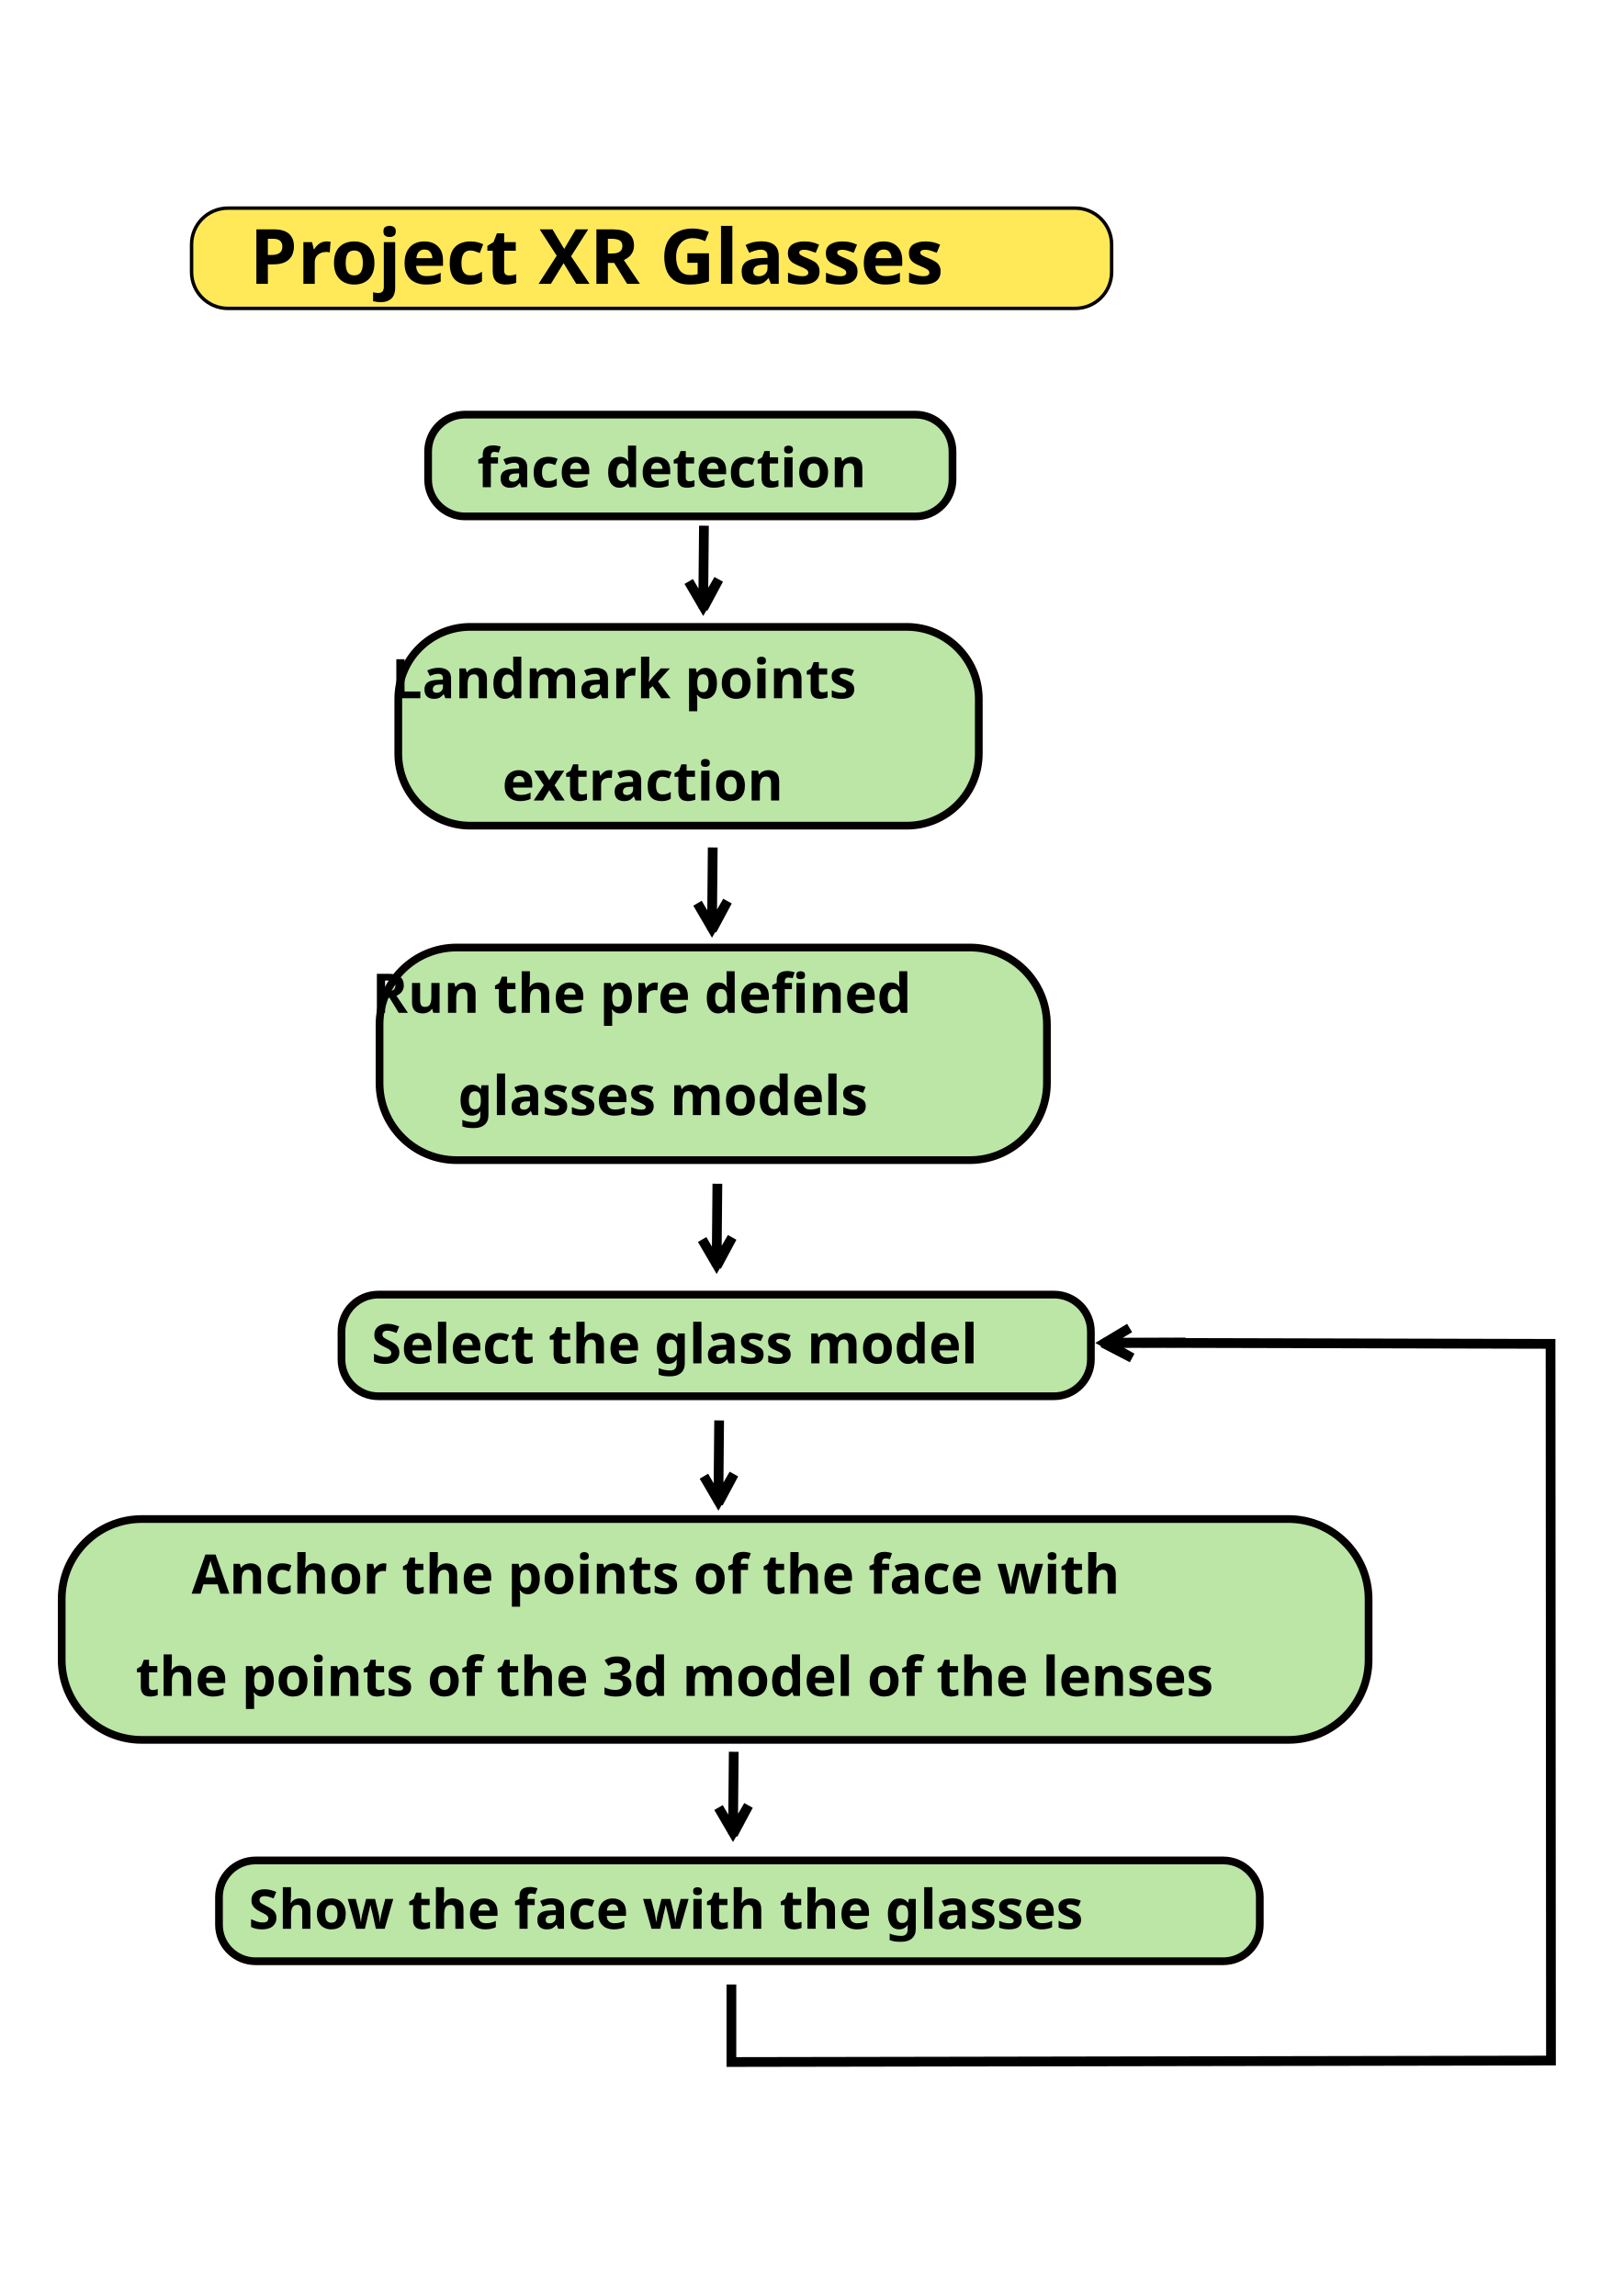
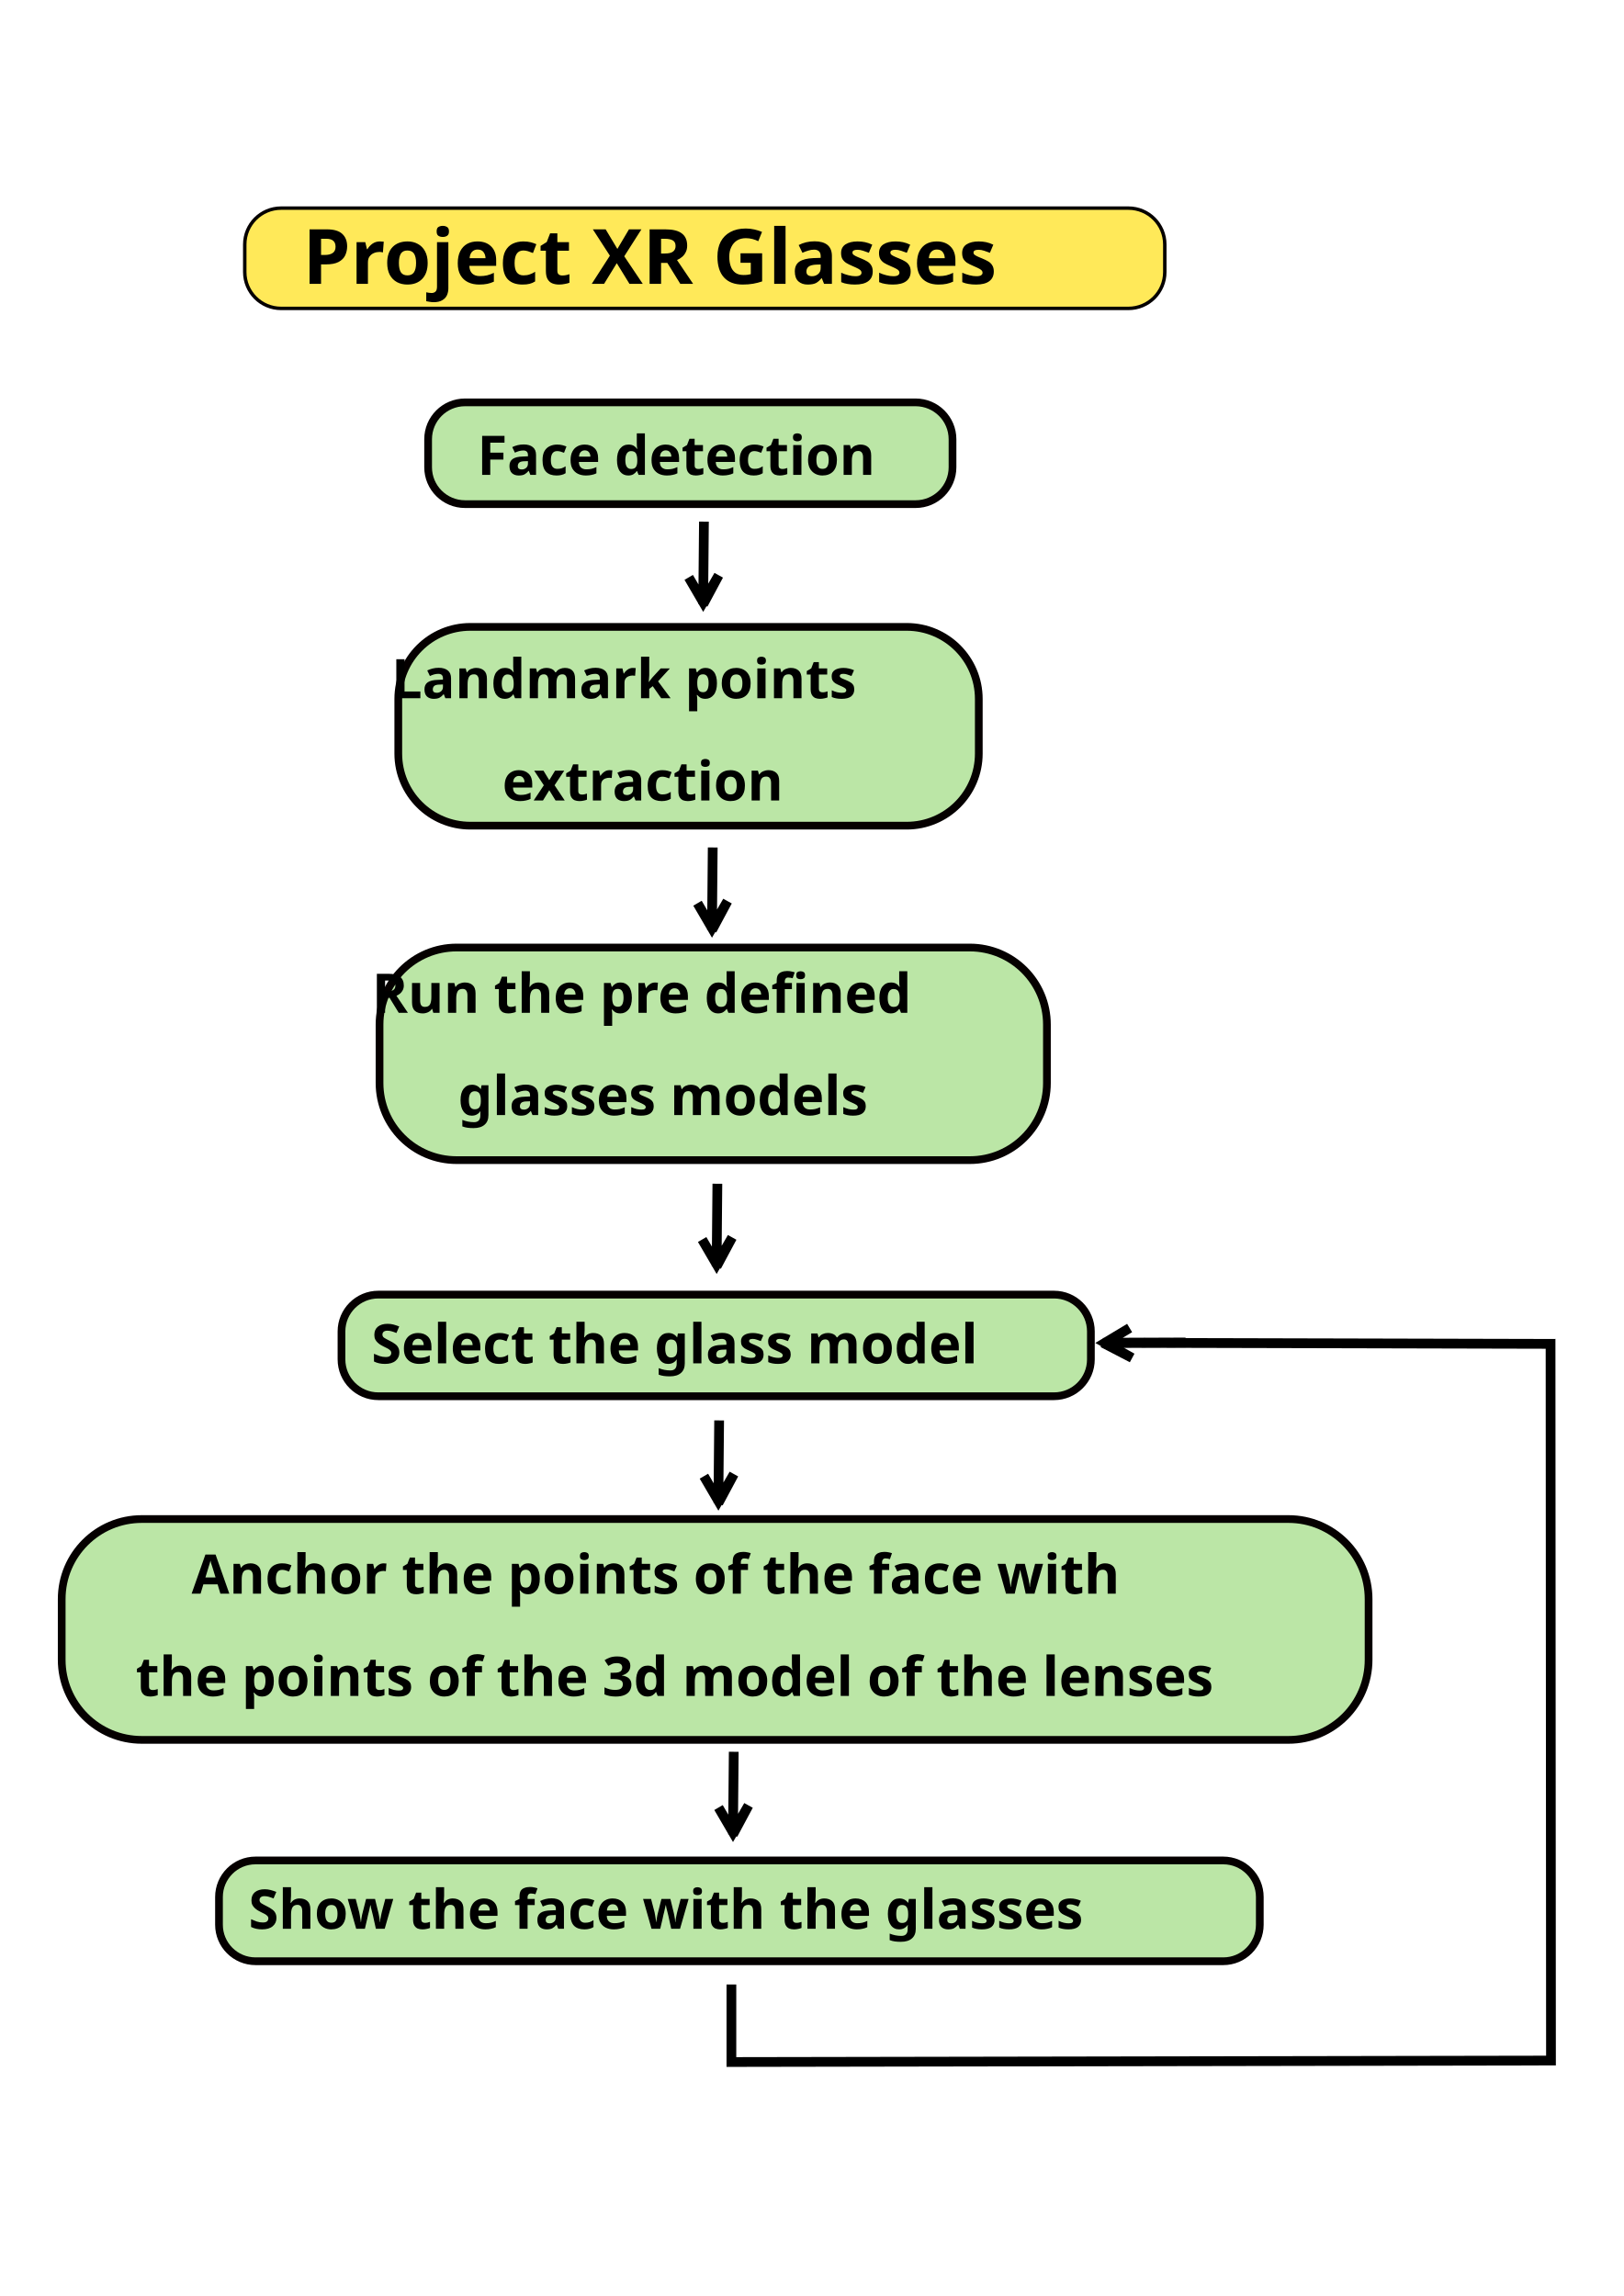
<svg xmlns="http://www.w3.org/2000/svg" width="210mm" height="297mm" viewBox="0 0 210 297" version="1.1" id="svg8">
  <defs id="defs2" />
  <g id="layer1">
    <text xml:space="preserve" style="font-style:normal;font-weight:normal;font-size:10.583px;line-height:1.25;font-family:sans-serif;letter-spacing:0px;word-spacing:0px;fill:#000000;fill-opacity:1;stroke:none;stroke-width:0.5;stroke-miterlimit:4;stroke-dasharray:none" x="20.847" y="150.804" id="text835">
      <tspan id="tspan833" x="20.847" y="160.167" style="stroke-width:0.5;stroke-miterlimit:4;stroke-dasharray:none" />
    </text>
-     <rect style="fill:#ffe014;fill-opacity:0.707;stroke:#050000;stroke-width:0.446;stroke-miterlimit:4;stroke-dasharray:none;stroke-dashoffset:0;stroke-opacity:1" id="rect911-9-7-0-9-3-6-0" width="118.993" height="12.972" x="24.776" y="26.922" ry="4.702" />
-     <text xml:space="preserve" style="font-style:normal;font-weight:normal;font-size:10.583px;line-height:1.25;font-family:sans-serif;letter-spacing:0px;word-spacing:0px;fill:#000000;fill-opacity:1;stroke:none;stroke-width:0.5;stroke-miterlimit:4;stroke-dasharray:none" x="32.271" y="36.716" id="text817-6">
-       <tspan id="tspan815-2" x="32.271" y="36.716" style="font-style:normal;font-variant:normal;font-weight:bold;font-stretch:normal;font-size:9.878px;line-height:20;font-family:sans-serif;-inkscape-font-specification:'sans-serif Bold';stroke-width:0.5;stroke-miterlimit:4;stroke-dasharray:none">Project XR Glasses</tspan>
-       <tspan x="32.271" y="142.292" style="stroke-width:0.5;stroke-miterlimit:4;stroke-dasharray:none" id="tspan819-6" />
+     <rect style="fill:#ffe014;fill-opacity:0.707;stroke:#050000;stroke-width:0.446;stroke-miterlimit:4;stroke-dasharray:none;stroke-dashoffset:0;stroke-opacity:1" id="rect911-9-7-0-9-3-6-0" width="118.993" height="12.972" x="31.655" y="26.922" ry="4.702" />
+     <text xml:space="preserve" style="font-style:normal;font-weight:normal;font-size:10.583px;line-height:1.25;font-family:sans-serif;letter-spacing:0px;word-spacing:0px;fill:#000000;fill-opacity:1;stroke:none;stroke-width:0.5;stroke-miterlimit:4;stroke-dasharray:none" x="39.15" y="36.716" id="text817-6">
+       <tspan id="tspan815-2" x="39.15" y="36.716" style="font-style:normal;font-variant:normal;font-weight:bold;font-stretch:normal;font-size:9.878px;line-height:20;font-family:sans-serif;-inkscape-font-specification:'sans-serif Bold';stroke-width:0.5;stroke-miterlimit:4;stroke-dasharray:none">Project XR Glasses</tspan>
+       <tspan x="39.15" y="142.292" style="stroke-width:0.5;stroke-miterlimit:4;stroke-dasharray:none" id="tspan819-6" />
    </text>
-     <rect style="fill:#4dbd16;fill-opacity:0.382;stroke:#050000;stroke-width:1;stroke-miterlimit:4;stroke-dasharray:none;stroke-dashoffset:0;stroke-opacity:1" id="rect911-9-7-1" width="67.822" height="13.163" x="55.37" y="53.636" ry="4.772" />
-     <text xml:space="preserve" style="font-style:normal;font-weight:normal;font-size:10.583px;line-height:1.25;font-family:sans-serif;letter-spacing:0px;word-spacing:0px;fill:#000000;fill-opacity:1;stroke:none;stroke-width:0.5;stroke-miterlimit:4;stroke-dasharray:none" x="61.717" y="63.015" id="text823-8">
-       <tspan id="tspan821-7" x="61.717" y="63.015" style="font-style:normal;font-variant:normal;font-weight:bold;font-stretch:normal;font-size:7.056px;font-family:sans-serif;-inkscape-font-specification:'sans-serif Bold';stroke-width:0.5;stroke-miterlimit:4;stroke-dasharray:none">face detection</tspan>
+     <rect style="fill:#4dbd16;fill-opacity:0.382;stroke:#050000;stroke-width:1;stroke-miterlimit:4;stroke-dasharray:none;stroke-dashoffset:0;stroke-opacity:1" id="rect911-9-7-1" width="67.822" height="13.163" x="55.37" y="52.049" ry="4.772" />
+     <text xml:space="preserve" style="font-style:normal;font-weight:normal;font-size:10.583px;line-height:1.25;font-family:sans-serif;letter-spacing:0px;word-spacing:0px;fill:#000000;fill-opacity:1;stroke:none;stroke-width:0.5;stroke-miterlimit:4;stroke-dasharray:none" x="61.717" y="61.428" id="text823-8">
+       <tspan id="tspan821-7" x="61.717" y="61.428" style="font-style:normal;font-variant:normal;font-weight:bold;font-stretch:normal;font-size:7.056px;font-family:sans-serif;-inkscape-font-specification:'sans-serif Bold';stroke-width:0.5;stroke-miterlimit:4;stroke-dasharray:none">Face detection</tspan>
    </text>
    <rect style="fill:#4dbd16;fill-opacity:0.382;stroke:#050000;stroke-width:1;stroke-miterlimit:4;stroke-dasharray:none;stroke-dashoffset:0;stroke-opacity:1" id="rect911-9-7-0-92" width="86.316" height="27.5" x="49.087" y="122.568" ry="9.969" />
    <text xml:space="preserve" style="font-style:normal;font-weight:normal;font-size:10.583px;line-height:1.25;font-family:sans-serif;letter-spacing:0px;word-spacing:0px;fill:#000000;fill-opacity:1;stroke:none;stroke-width:0.5;stroke-miterlimit:4;stroke-dasharray:none" x="92.627" y="131.011" id="text827-0">
      <tspan id="tspan825-2" x="92.627" y="131.011" style="font-style:normal;font-variant:normal;font-weight:bold;font-stretch:normal;font-size:7.056px;font-family:sans-serif;-inkscape-font-specification:'sans-serif Bold';text-align:center;text-anchor:middle;stroke-width:0.5;stroke-miterlimit:4;stroke-dasharray:none">Run the pre defined</tspan>
      <tspan x="92.627" y="144.24" style="font-style:normal;font-variant:normal;font-weight:bold;font-stretch:normal;font-size:7.056px;font-family:sans-serif;-inkscape-font-specification:'sans-serif Bold';text-align:center;text-anchor:middle;stroke-width:0.5;stroke-miterlimit:4;stroke-dasharray:none" id="tspan101">glasses models</tspan>
    </text>
    <rect style="fill:#4dbd16;fill-opacity:0.382;stroke:#050000;stroke-width:1;stroke-miterlimit:4;stroke-dasharray:none;stroke-dashoffset:0;stroke-opacity:1" id="rect911-9-7-0-9-37" width="169.025" height="28.566" x="7.98" y="196.496" ry="10.356" />
    <text xml:space="preserve" style="font-style:normal;font-weight:normal;font-size:10.583px;line-height:1.25;font-family:sans-serif;letter-spacing:0px;word-spacing:0px;fill:#000000;fill-opacity:1;stroke:none;stroke-width:0.5;stroke-miterlimit:4;stroke-dasharray:none" x="94.13" y="206.15" id="text831-5">
      <tspan id="tspan829-9" x="95.358" y="206.15" style="font-style:normal;font-variant:normal;font-weight:bold;font-stretch:normal;font-size:7.056px;font-family:sans-serif;-inkscape-font-specification:'sans-serif Bold';text-align:center;text-anchor:middle;stroke-width:0.5;stroke-miterlimit:4;stroke-dasharray:none">Anchor the points of the face with </tspan>
      <tspan x="94.13" y="219.379" style="font-style:normal;font-variant:normal;font-weight:bold;font-stretch:normal;font-size:7.056px;font-family:sans-serif;-inkscape-font-specification:'sans-serif Bold';text-align:center;text-anchor:middle;stroke-width:0.5;stroke-miterlimit:4;stroke-dasharray:none" id="tspan103">the points of the 3d model of the lenses</tspan>
    </text>
    <rect style="fill:#4dbd16;fill-opacity:0.382;stroke:#050000;stroke-width:1;stroke-miterlimit:4;stroke-dasharray:none;stroke-dashoffset:0;stroke-opacity:1" id="rect911-9-7-0-9-3-3" width="96.922" height="13.147" x="44.166" y="167.464" ry="4.766" />
    <text xml:space="preserve" style="font-style:normal;font-weight:normal;font-size:10.583px;line-height:1.25;font-family:sans-serif;letter-spacing:0px;word-spacing:0px;fill:#000000;fill-opacity:1;stroke:none;stroke-width:0.5;stroke-miterlimit:4;stroke-dasharray:none" x="48.041" y="176.353" id="text831-3-6">
      <tspan id="tspan829-6-1" x="48.041" y="176.353" style="font-style:normal;font-variant:normal;font-weight:bold;font-stretch:normal;font-size:7.056px;font-family:sans-serif;-inkscape-font-specification:'sans-serif Bold';stroke-width:0.5;stroke-miterlimit:4;stroke-dasharray:none">Select the glass model</tspan>
    </text>
    <flowRoot xml:space="preserve" id="flowRoot1282" style="font-style:normal;font-weight:normal;font-size:40px;line-height:1.25;font-family:sans-serif;letter-spacing:0px;word-spacing:0px;fill:#000000;fill-opacity:1;stroke:none" transform="translate(5.34539,-17.63979)">
      <flowRegion id="flowRegion1284">
        <rect id="rect1286" width="1205.714" height="621.429" x="-182.857" y="28.234" />
      </flowRegion>
      <flowPara id="flowPara1288" />
    </flowRoot>
    <rect style="fill:#4dbd16;fill-opacity:0.382;stroke:#050000;stroke-width:1;stroke-miterlimit:4;stroke-dasharray:none;stroke-dashoffset:0;stroke-opacity:1" id="rect911-9-7-1-3" width="75.079" height="25.713" x="51.512" y="81.091" ry="9.321" />
    <text xml:space="preserve" style="font-style:normal;font-weight:normal;font-size:10.583px;line-height:1.25;font-family:sans-serif;letter-spacing:0px;word-spacing:0px;fill:#000000;fill-opacity:1;stroke:none;stroke-width:0.5;stroke-miterlimit:4;stroke-dasharray:none" x="90.009" y="90.319" id="text823-8-6">
      <tspan id="tspan821-7-7" x="91.237" y="90.319" style="font-style:normal;font-variant:normal;font-weight:bold;font-stretch:normal;font-size:7.056px;font-family:sans-serif;-inkscape-font-specification:'sans-serif Bold';text-align:center;text-anchor:middle;stroke-width:0.5;stroke-miterlimit:4;stroke-dasharray:none">Landmark points </tspan>
      <tspan x="90.009" y="103.548" style="font-style:normal;font-variant:normal;font-weight:bold;font-stretch:normal;font-size:7.056px;font-family:sans-serif;-inkscape-font-specification:'sans-serif Bold';text-align:center;text-anchor:middle;stroke-width:0.5;stroke-miterlimit:4;stroke-dasharray:none" id="tspan99">extraction</tspan>
    </text>
    <rect style="fill:#4dbd16;fill-opacity:0.382;stroke:#050000;stroke-width:1;stroke-miterlimit:4;stroke-dasharray:none;stroke-dashoffset:0;stroke-opacity:1" id="rect911-9-7-0-9-3-3-5" width="134.611" height="13.038" x="28.323" y="240.66" ry="4.726" />
    <text xml:space="preserve" style="font-style:normal;font-weight:normal;font-size:10.583px;line-height:1.25;font-family:sans-serif;letter-spacing:0px;word-spacing:0px;fill:#000000;fill-opacity:1;stroke:none;stroke-width:0.5;stroke-miterlimit:4;stroke-dasharray:none" x="32.144" y="249.495" id="text831-3-6-3">
      <tspan id="tspan829-6-1-5" x="32.144" y="249.495" style="font-style:normal;font-variant:normal;font-weight:bold;font-stretch:normal;font-size:7.056px;font-family:sans-serif;-inkscape-font-specification:'sans-serif Bold';stroke-width:0.5;stroke-miterlimit:4;stroke-dasharray:none">Show the face with the glasses</tspan>
    </text>
    <path style="fill:none;stroke:#000000;stroke-width:1.26;stroke-linecap:butt;stroke-linejoin:miter;stroke-miterlimit:4;stroke-dasharray:none;stroke-opacity:1" d="m 92.18,109.624 -0.098,10.688 2.005,-3.742 -2.005,3.474 -1.871,-3.207 v 0" id="path931" />
-     <path style="fill:none;stroke:#000000;stroke-width:1.26;stroke-linecap:butt;stroke-linejoin:miter;stroke-miterlimit:4;stroke-dasharray:none;stroke-opacity:1" d="m 91.043,68.004 -0.098,10.688 2.005,-3.742 -2.005,3.474 -1.871,-3.207 v 0" id="path931-6" />
+     <path style="fill:none;stroke:#000000;stroke-width:1.26;stroke-linecap:butt;stroke-linejoin:miter;stroke-miterlimit:4;stroke-dasharray:none;stroke-opacity:1" d="m 91.043,67.475 -0.098,10.688 2.005,-3.742 -2.005,3.474 -1.871,-3.207 v 0" id="path931-6" />
    <path style="fill:none;stroke:#000000;stroke-width:1.26;stroke-linecap:butt;stroke-linejoin:miter;stroke-miterlimit:4;stroke-dasharray:none;stroke-opacity:1" d="m 92.781,153.124 -0.098,10.688 2.005,-3.742 -2.005,3.474 -1.871,-3.207 v 0" id="path931-2" />
    <path style="fill:none;stroke:#000000;stroke-width:1.26;stroke-linecap:butt;stroke-linejoin:miter;stroke-miterlimit:4;stroke-dasharray:none;stroke-opacity:1" d="m 93.008,183.74 -0.098,10.688 2.005,-3.742 -2.005,3.474 -1.871,-3.207 v 0" id="path931-2-9" />
    <path style="fill:none;stroke:#000000;stroke-width:1.26;stroke-linecap:butt;stroke-linejoin:miter;stroke-miterlimit:4;stroke-dasharray:none;stroke-opacity:1" d="m 94.898,226.603 -0.098,10.688 2.005,-3.742 -2.005,3.474 -1.871,-3.207 v 0" id="path931-2-9-1" />
    <g id="g8647" transform="translate(-14.96709,-135.7729)" style="stroke-width:1.26;stroke-miterlimit:4;stroke-dasharray:none">
      <path id="path993" d="m 109.562,392.479 v 10.027 l 106,-0.189 -0.055,-92.706 -57.624,-0.141" style="fill:none;stroke:#000000;stroke-width:1.26;stroke-linecap:butt;stroke-linejoin:miter;stroke-miterlimit:4;stroke-dasharray:none;stroke-opacity:1" />
      <path id="path931-2-9-2" d="m 168.305,309.429 -10.688,0.044 3.768,1.955 -3.501,-1.958 3.182,-1.913 v 0" style="fill:none;stroke:#000000;stroke-width:1.26;stroke-linecap:butt;stroke-linejoin:miter;stroke-miterlimit:4;stroke-dasharray:none;stroke-opacity:1" />
    </g>
  </g>
</svg>
